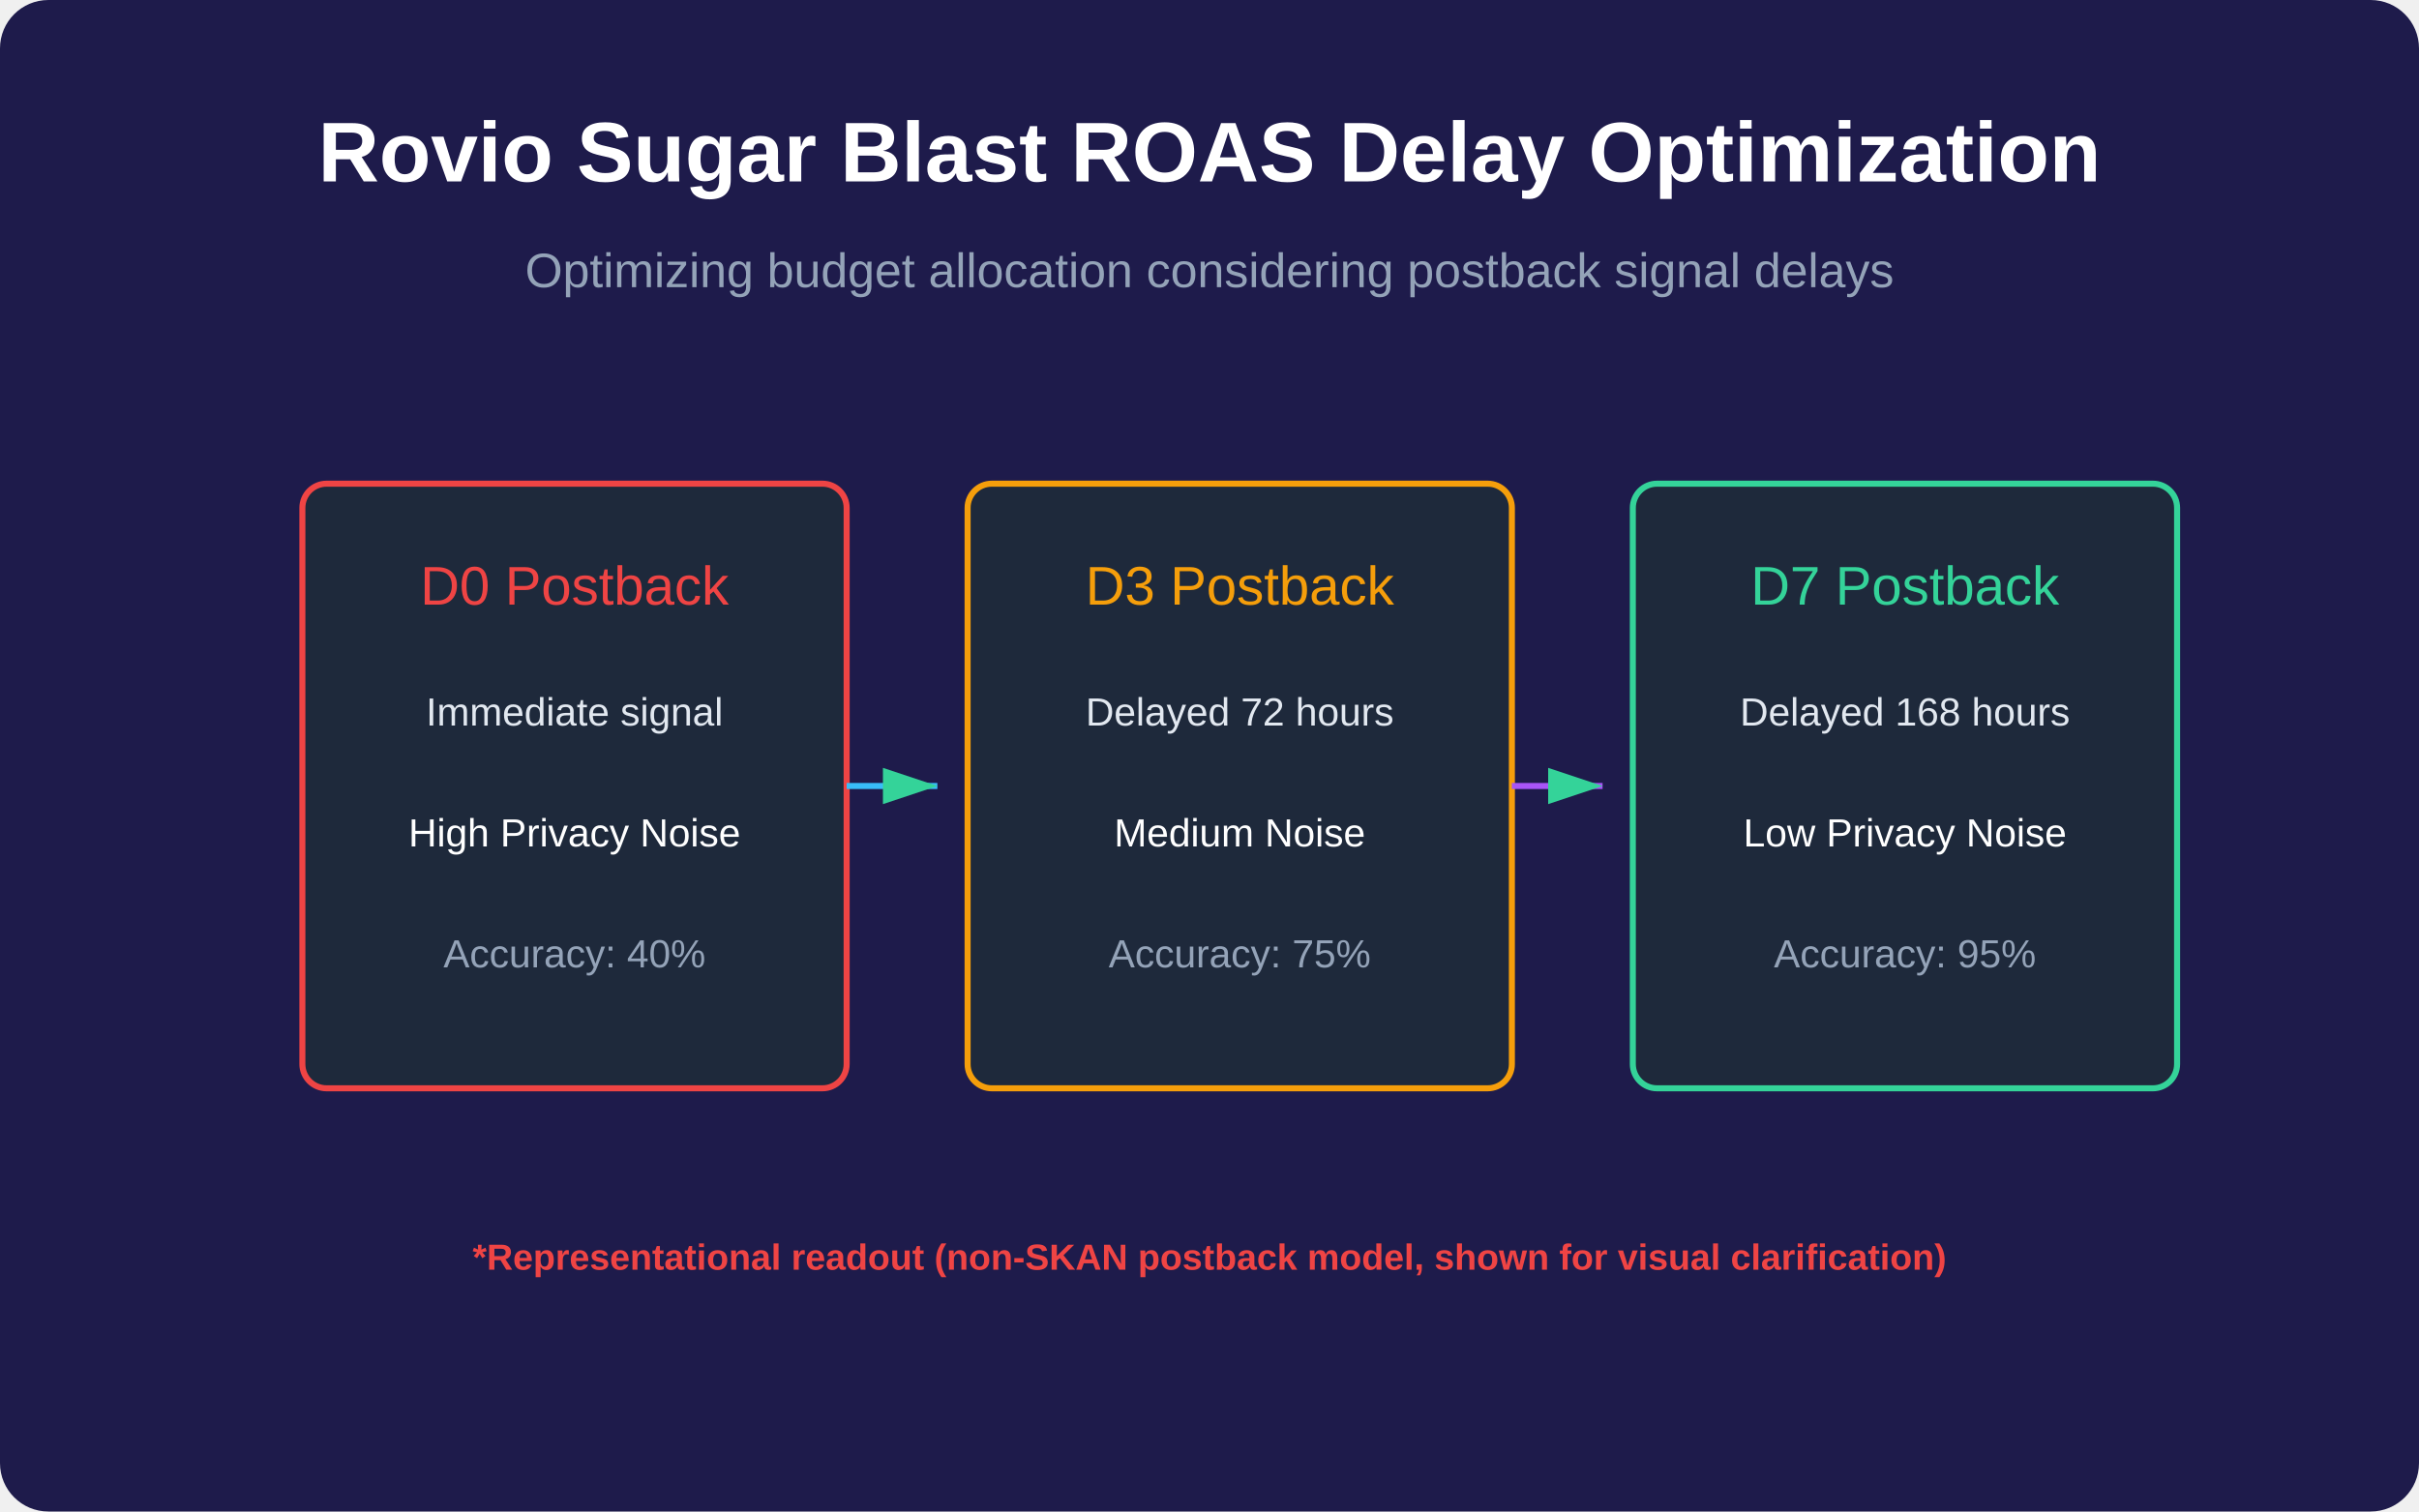
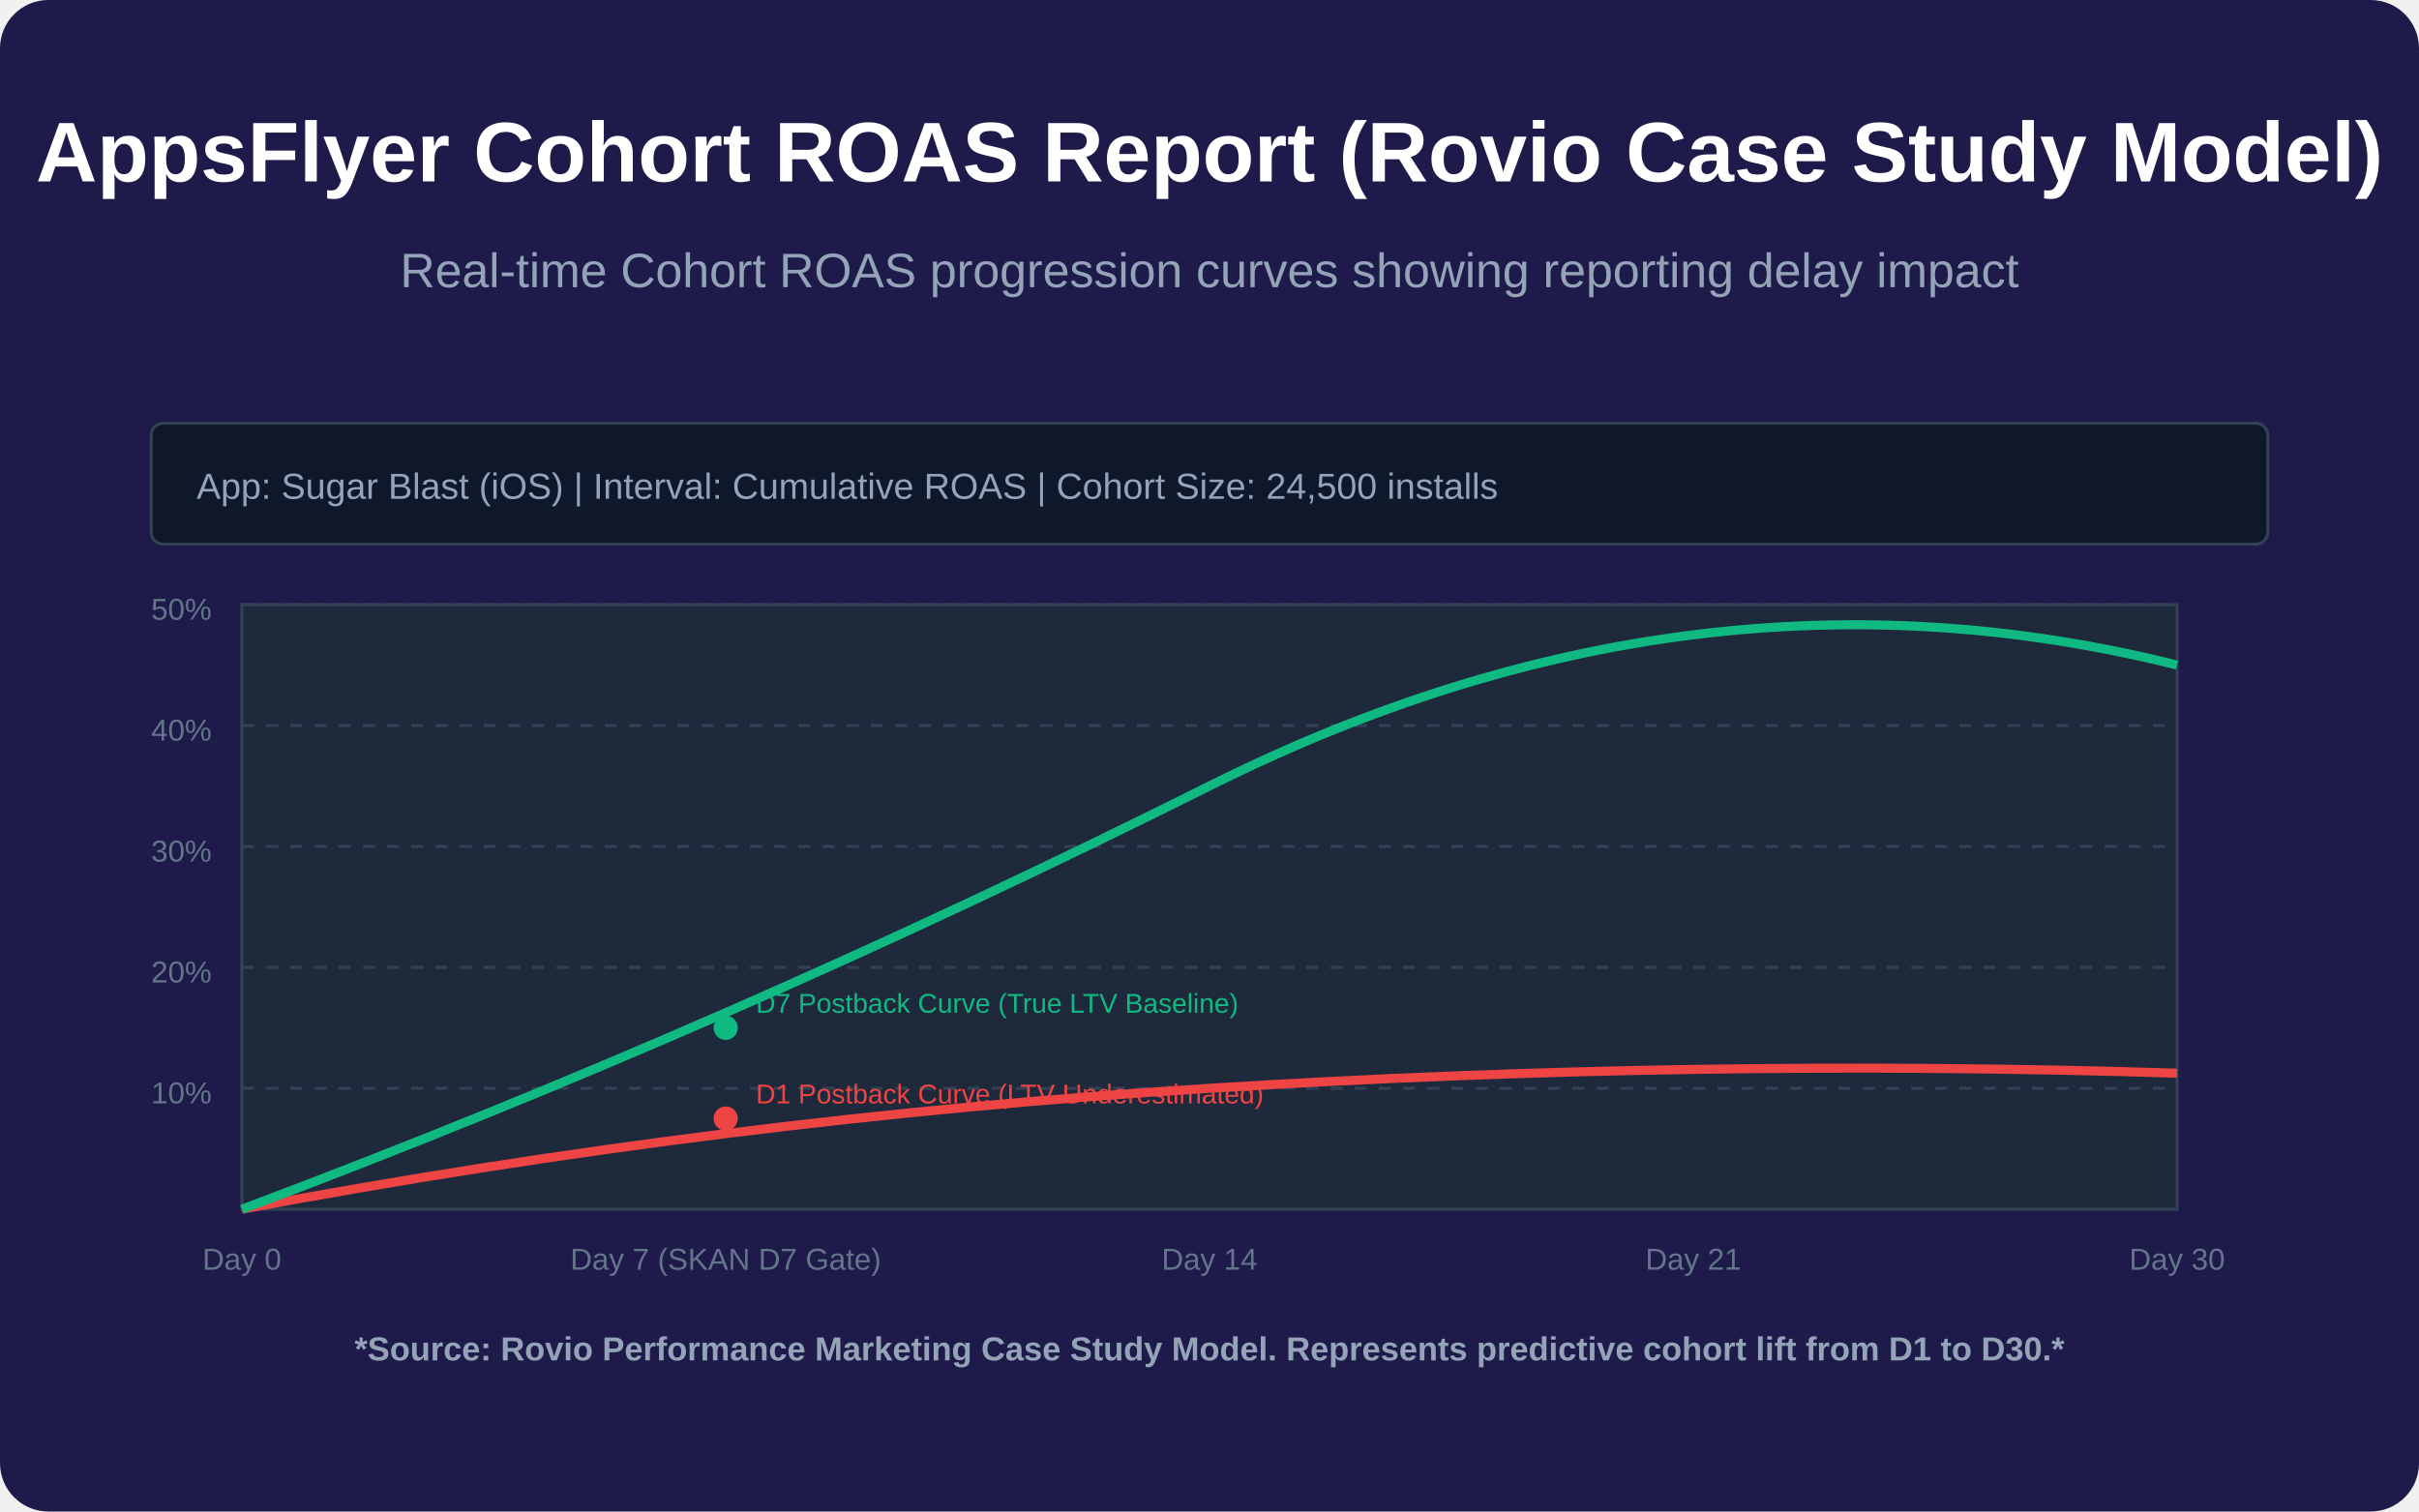
<svg xmlns="http://www.w3.org/2000/svg" viewBox="0 0 800 500" width="800" height="500">
  <rect width="100%" height="100%" fill="#1e1b4b" rx="16" />
-   <text x="400" y="60" font-family="Segoe UI, Arial, sans-serif" font-size="28" font-weight="bold" fill="#ffffff" text-anchor="middle">Rovio Sugar Blast ROAS Delay Optimization</text>
-   <text x="400" y="95" font-family="Segoe UI, Arial, sans-serif" font-size="16" fill="#94a3b8" text-anchor="middle">Optimizing budget allocation considering postback signal delays</text>
+   <text x="400" y="60" font-family="Segoe UI, Arial, sans-serif" font-size="28" font-weight="bold" fill="#ffffff" text-anchor="middle">AppsFlyer Cohort ROAS Report (Rovio Case Study Model)</text>
+   <text x="400" y="95" font-family="Segoe UI, Arial, sans-serif" font-size="16" fill="#94a3b8" text-anchor="middle">Real-time Cohort ROAS progression curves showing reporting delay impact</text>
  <defs>
    <marker id="arrow" markerWidth="10" markerHeight="10" refX="9" refY="3" orient="auto" markerUnits="strokeWidth">
      <path d="M0,0 L0,6 L9,3 z" fill="#34d399" />
    </marker>
  </defs>
-   <rect x="100" y="160" width="180" height="200" rx="8" fill="#1e293b" stroke="#ef4444" stroke-width="2" />
-   <text x="190" y="200" font-family="Arial" font-size="18" fill="#ef4444" text-anchor="middle">D0 Postback</text>
-   <text x="190" y="240" font-family="Arial" font-size="13" fill="#e2e8f0" text-anchor="middle">Immediate signal</text>
-   <text x="190" y="280" font-family="Arial" font-size="13" fill="#ffffff" text-anchor="middle">High Privacy Noise</text>
-   <text x="190" y="320" font-family="Arial" font-size="13" fill="#94a3b8" text-anchor="middle">Accuracy: 40%</text>
-   <path d="M 280 260 L 310 260" stroke="#38bdf8" stroke-width="2" fill="none" marker-end="url(#arrow)" />
-   <rect x="320" y="160" width="180" height="200" rx="8" fill="#1e293b" stroke="#f59e0b" stroke-width="2" />
-   <text x="410" y="200" font-family="Arial" font-size="18" fill="#f59e0b" text-anchor="middle">D3 Postback</text>
-   <text x="410" y="240" font-family="Arial" font-size="13" fill="#e2e8f0" text-anchor="middle">Delayed 72 hours</text>
-   <text x="410" y="280" font-family="Arial" font-size="13" fill="#ffffff" text-anchor="middle">Medium Noise</text>
-   <text x="410" y="320" font-family="Arial" font-size="13" fill="#94a3b8" text-anchor="middle">Accuracy: 75%</text>
-   <path d="M 500 260 L 530 260" stroke="#a855f7" stroke-width="2" fill="none" marker-end="url(#arrow)" />
-   <rect x="540" y="160" width="180" height="200" rx="8" fill="#1e293b" stroke="#34d399" stroke-width="2" />
-   <text x="630" y="200" font-family="Arial" font-size="18" fill="#34d399" text-anchor="middle">D7 Postback</text>
-   <text x="630" y="240" font-family="Arial" font-size="13" fill="#e2e8f0" text-anchor="middle">Delayed 168 hours</text>
-   <text x="630" y="280" font-family="Arial" font-size="13" fill="#ffffff" text-anchor="middle">Low Privacy Noise</text>
-   <text x="630" y="320" font-family="Arial" font-size="13" fill="#94a3b8" text-anchor="middle">Accuracy: 95%</text>
-   <text x="400" y="420" font-family="Arial" font-size="12" fill="#ef4444" text-anchor="middle" font-weight="bold">*Representational readout (non-SKAN postback model, shown for visual clarification)</text>
+   <rect x="50" y="140" width="700" height="40" rx="4" fill="#0f172a" stroke="#334155" stroke-width="1" />
+   <text x="65" y="165" font-family="Arial" font-size="12" fill="#94a3b8">App: Sugar Blast (iOS)  |  Interval: Cumulative ROAS  |  Cohort Size: 24,500 installs</text>
+   <rect x="80" y="200" width="640" height="200" fill="#1e293b" stroke="#334155" stroke-width="1" />
+   <line x1="80" y1="200" x2="720" y2="200" stroke="#334155" stroke-dasharray="4" stroke-width="1" />
+   <text x="70" y="205" font-family="Arial" font-size="10" fill="#64748b" text-anchor="end">50%</text>
+   <line x1="80" y1="240" x2="720" y2="240" stroke="#334155" stroke-dasharray="4" stroke-width="1" />
+   <text x="70" y="245" font-family="Arial" font-size="10" fill="#64748b" text-anchor="end">40%</text>
+   <line x1="80" y1="280" x2="720" y2="280" stroke="#334155" stroke-dasharray="4" stroke-width="1" />
+   <text x="70" y="285" font-family="Arial" font-size="10" fill="#64748b" text-anchor="end">30%</text>
+   <line x1="80" y1="320" x2="720" y2="320" stroke="#334155" stroke-dasharray="4" stroke-width="1" />
+   <text x="70" y="325" font-family="Arial" font-size="10" fill="#64748b" text-anchor="end">20%</text>
+   <line x1="80" y1="360" x2="720" y2="360" stroke="#334155" stroke-dasharray="4" stroke-width="1" />
+   <text x="70" y="365" font-family="Arial" font-size="10" fill="#64748b" text-anchor="end">10%</text>
+   <text x="80" y="420" font-family="Arial" font-size="10" fill="#64748b" text-anchor="middle">Day 0</text>
+   <text x="240" y="420" font-family="Arial" font-size="10" fill="#64748b" text-anchor="middle">Day 7 (SKAN D7 Gate)</text>
+   <text x="400" y="420" font-family="Arial" font-size="10" fill="#64748b" text-anchor="middle">Day 14</text>
+   <text x="560" y="420" font-family="Arial" font-size="10" fill="#64748b" text-anchor="middle">Day 21</text>
+   <text x="720" y="420" font-family="Arial" font-size="10" fill="#64748b" text-anchor="middle">Day 30</text>
+   <path d="M 80 400 Q 240 370 400 360 T 720 355" fill="none" stroke="#ef4444" stroke-width="3" />
+   <circle cx="240" cy="370" r="4" fill="#ef4444" />
+   <text x="250" y="365" font-family="Arial" font-size="9" fill="#ef4444">D1 Postback Curve (LTV Underestimated)</text>
+   <path d="M 80 400 Q 240 340 400 260 T 720 220" fill="none" stroke="#10b981" stroke-width="3" />
+   <circle cx="240" cy="340" r="4" fill="#10b981" />
+   <text x="250" y="335" font-family="Arial" font-size="9" fill="#10b981">D7 Postback Curve (True LTV Baseline)</text>
+   <text x="400" y="450" font-family="Arial" font-size="11" fill="#94a3b8" text-anchor="middle" font-weight="bold">*Source: Rovio Performance Marketing Case Study Model. Represents predictive cohort lift from D1 to D30.*</text>
</svg>
